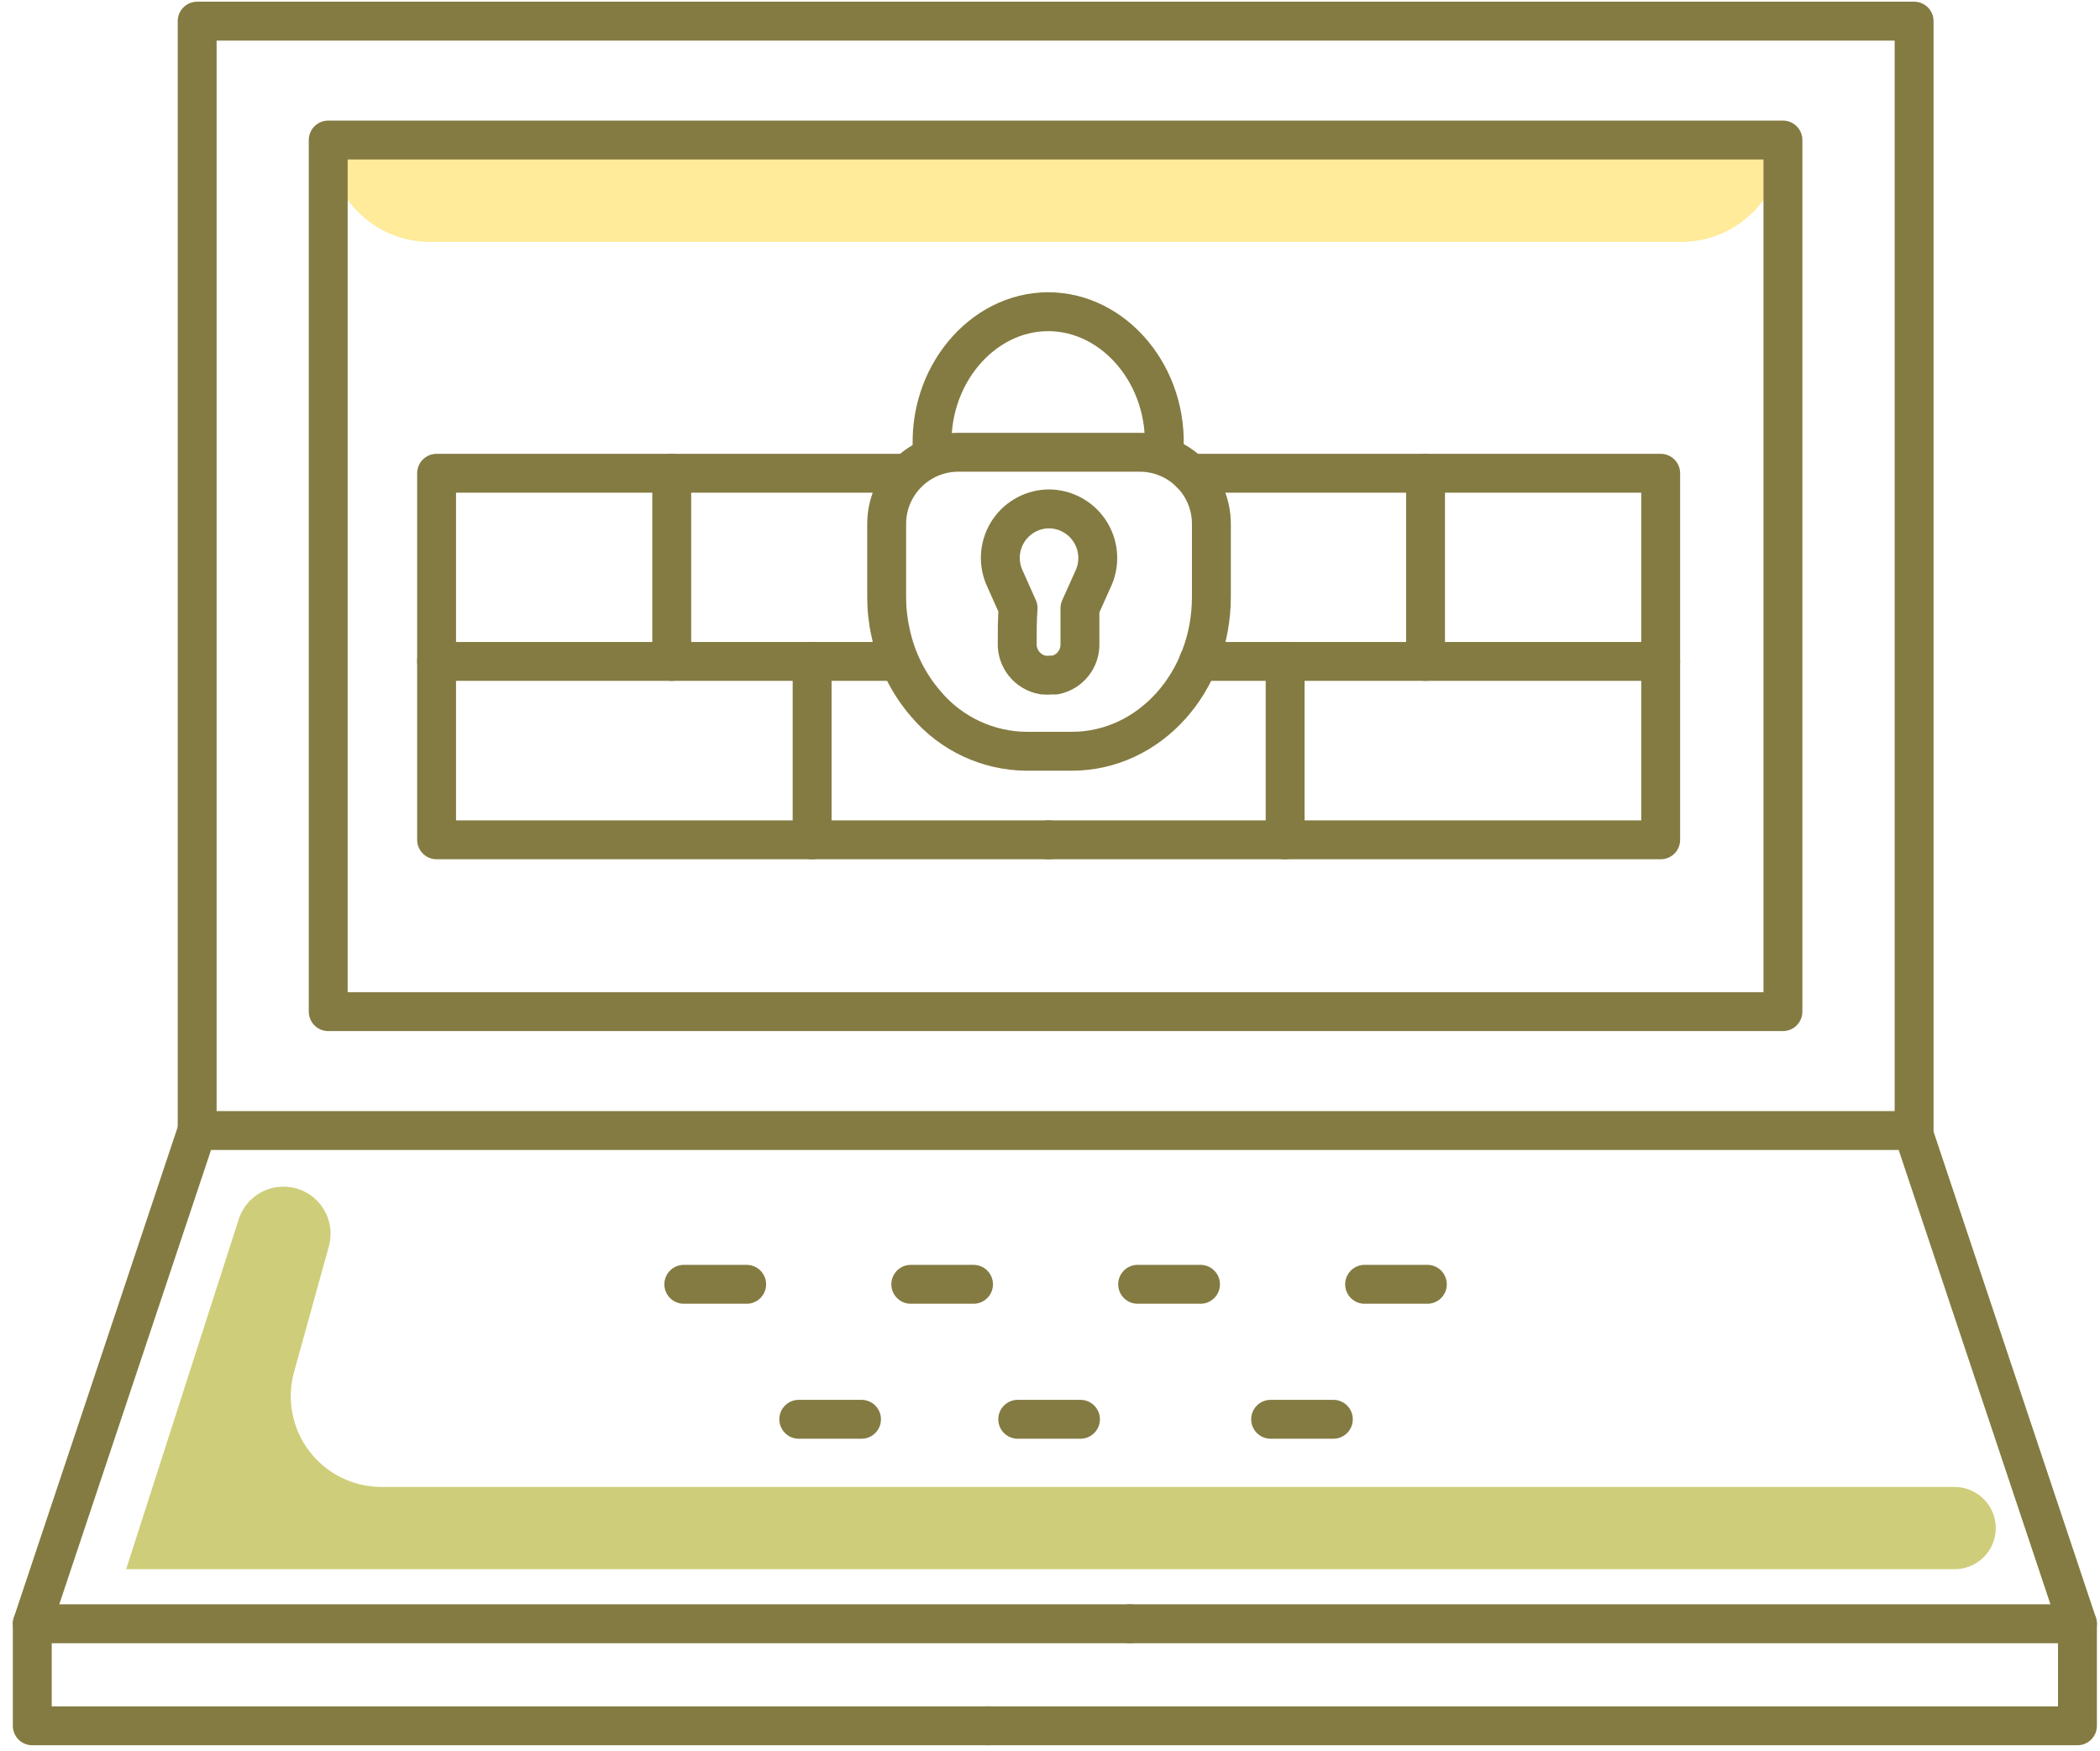
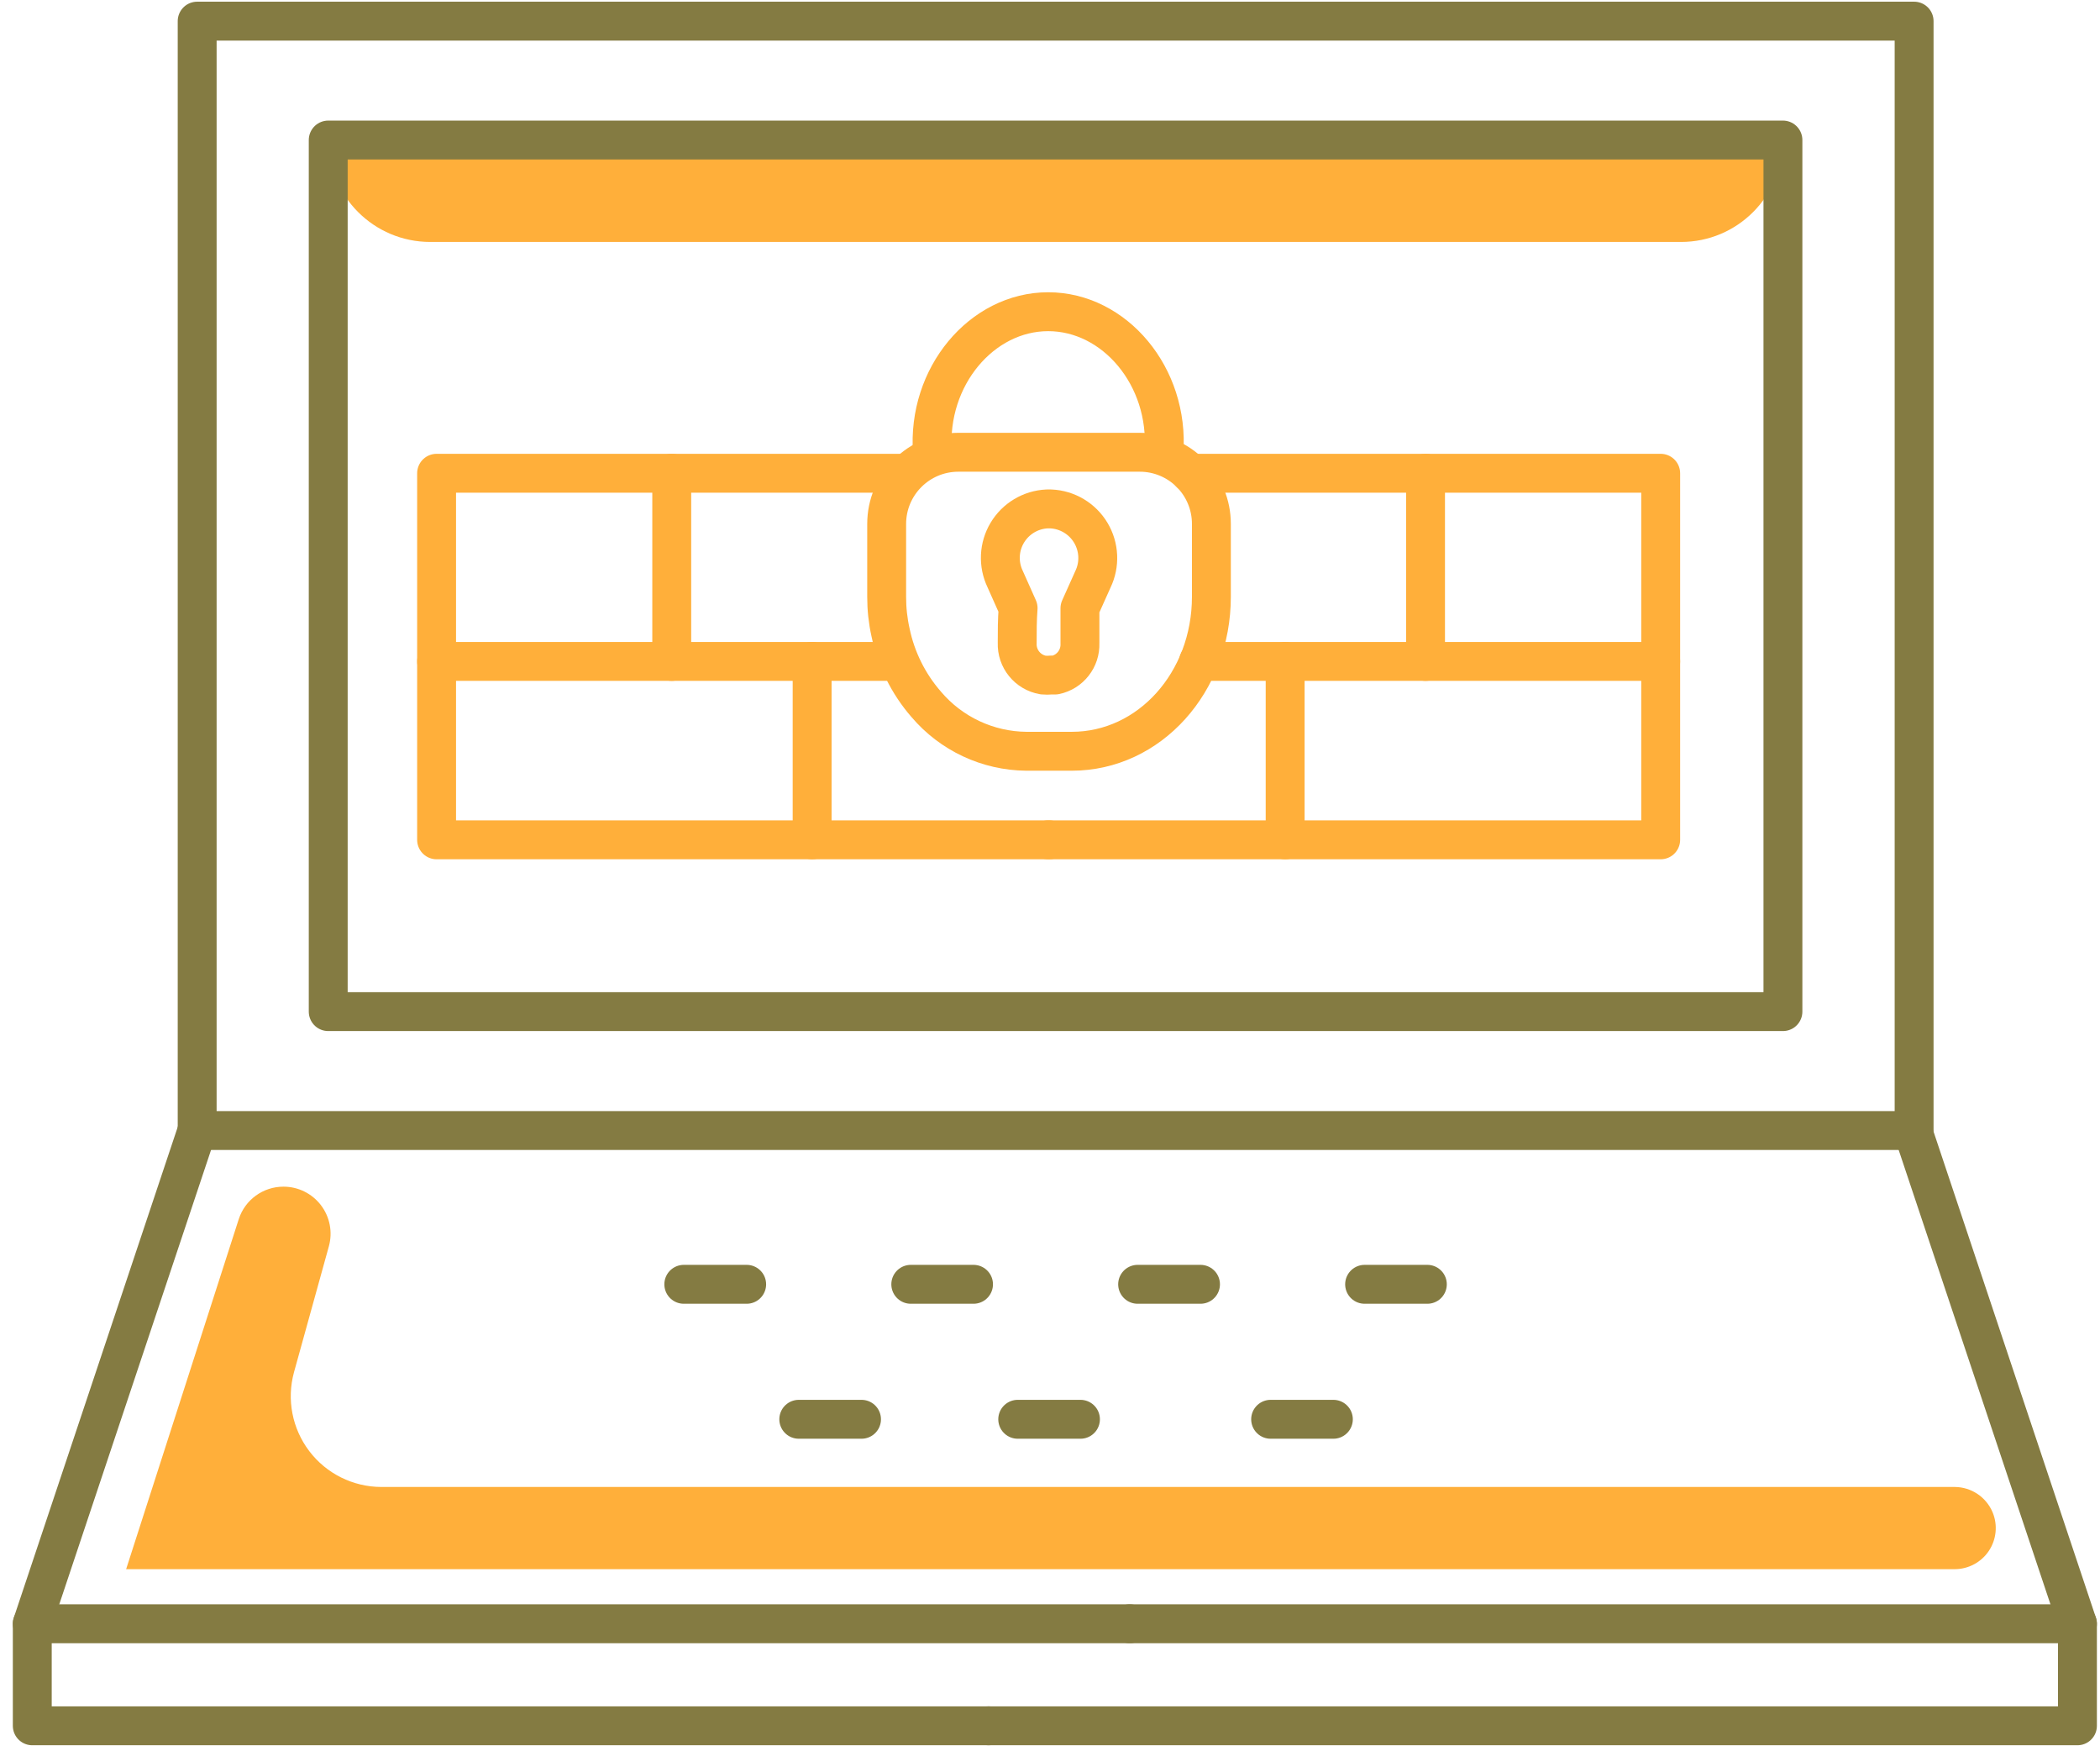
<svg xmlns="http://www.w3.org/2000/svg" width="162px" height="135px" viewBox="0 0 162 135" version="1.1">
  <g id="Page-1" stroke="none" stroke-width="1" fill="none" fill-rule="evenodd">
    <g id="_Group_321" transform="translate(2, 1)">
-       <path d="M31.19,17.66 L127.68,17.66 C132.021,17.66 135.54,14.141 135.54,9.8 L23.32,9.8 C23.326,14.143 26.847,17.66 31.19,17.66 Z" id="_Path_1349" fill="#FFEB99" />
+       <path d="M31.19,17.66 L127.68,17.66 C132.021,17.66 135.54,14.141 135.54,9.8 L23.32,9.8 C23.326,14.143 26.847,17.66 31.19,17.66 Z" id="_Path_1349" fill="#ffaf3a" />
      <g id="_Group_322" stroke="#847B42" stroke-linecap="round" stroke-linejoin="round" stroke-width="3">
        <g id="_Group_323">
          <g id="_Group_324" transform="translate(13, 0)">
            <polygon id="_Path_1350" points="132.66 71.5 132.66 0.63 0.21 0.63 0.21 86.19 58.19 86.19 132.66 86.19" />
            <polygon id="_Path_1351" points="122.54 77.02 61.47 77.02 10.32 77.02 10.32 9.8 122.54 9.8 122.54 70.03" />
          </g>
          <polyline id="_Path_1352" points="13.2 86.19 0.49 124.23 0.49 132.1 74.26 132.1" />
          <path d="M0.49,124.23 L85.15,124.23" id="_Path_1353" />
          <polyline id="_Path_1354" points="145.55 86.19 158.26 124.23 158.26 132.1 74.26 132.1" />
          <path d="M158.26,124.23 L85.15,124.23" id="_Path_1355" />
        </g>
        <g id="_Group_325" transform="translate(50, 97)">
          <path d="M0.75,1.05 L5.6,1.05" id="_Path_1356" />
          <path d="M18.26,1.05 L23.1,1.05" id="_Path_1357" />
          <path d="M35.76,1.05 L40.61,1.05" id="_Path_1358" />
          <path d="M53.27,1.05 L58.11,1.05" id="_Path_1359" />
          <path d="M9.62,11.46 L14.46,11.46" id="_Path_1360" />
          <path d="M26.51,11.46 L31.35,11.46" id="_Path_1361" />
          <path d="M46.02,11.46 L50.86,11.46" id="_Path_1362" />
        </g>
      </g>
-       <g id="_Group_326" transform="translate(31, 23)" stroke="#847B42" stroke-linecap="round" stroke-linejoin="round" stroke-width="3">
+       <g id="_Group_326" transform="translate(31, 23)" stroke="#ffaf3a" stroke-linecap="round" stroke-linejoin="round" stroke-width="3">
        <g id="_Group_327" transform="translate(35, 0)">
          <g id="_Group_328" transform="translate(0, 10)">
            <path d="M5.93,0.88 C2.876,0.88 0.4,3.356 0.4,6.41 L0.4,12.03 C0.398,12.955 0.498,13.877 0.7,14.78 C1.127,16.832 2.074,18.739 3.45,20.32 C5.378,22.593 8.2,23.915 11.18,23.94 L14.68,23.94 C20.68,23.94 25.45,18.61 25.45,12.03 L25.45,6.41 C25.453,4.943 24.871,3.534 23.833,2.497 C22.796,1.459 21.387,0.877 19.92,0.88 L5.93,0.88 Z" id="_Path_1363" />
          </g>
          <path d="M3.93,10.88 C3.51,5.05 7.73,0.04 12.86,0.04 C17.99,0.04 22.21,5.04 21.79,10.88" id="_Path_1364" />
        </g>
        <path d="M51.31,20.68 L50.31,22.91 L50.31,25.62 C50.354,26.79 49.547,27.822 48.4,28.06 L48.11,28.06 C47.897,28.08 47.683,28.08 47.47,28.06 C46.278,27.855 45.422,26.799 45.47,25.59 C45.47,24.69 45.47,23.8 45.54,22.9 L44.54,20.66 C43.992,19.517 44.053,18.176 44.703,17.088 C45.353,16 46.504,15.31 47.77,15.25 L48.06,15.25 C49.333,15.305 50.493,15.997 51.147,17.09 C51.801,18.183 51.863,19.532 51.31,20.68 Z" id="_Path_1365" />
        <polyline id="_Path_1366" points="58.83 12.5 95.11 12.5 95.11 27.01 59.46 27.01" />
        <path d="M76.97,12.5 L76.97,27.01" id="_Path_1367" />
        <path d="M66.14,40.77 L66.14,27.01" id="_Path_1368" />
        <polyline id="_Path_1369" points="95.11 27.01 95.11 40.77 47.86 40.77" />
        <polyline id="_Path_1370" points="36.96 12.5 0.68 12.5 0.68 27.01 36.33 27.01" />
        <path d="M18.82,12.5 L18.82,27.01" id="_Path_1371" />
        <path d="M29.65,40.77 L29.65,27.01" id="_Path_1372" />
        <polyline id="_Path_1373" points="0.68 27.01 0.68 40.77 47.93 40.77" />
      </g>
-       <path d="M16.42,93.02 L7.73,120.02 L148.79,120.02 C149.852,120.019 150.843,119.487 151.43,118.603 C152.017,117.718 152.122,116.598 151.71,115.62 C151.211,114.449 150.063,113.686 148.79,113.68 L27.41,113.68 C25.231,113.673 23.178,112.652 21.859,110.917 C20.54,109.182 20.104,106.932 20.68,104.83 L23.37,95.12 C23.673,94.027 23.448,92.855 22.761,91.952 C22.074,91.049 21.004,90.519 19.87,90.52 C18.299,90.517 16.906,91.526 16.42,93.02 Z" id="_Path_1374" fill="#CECE7A" />
+       <path d="M16.42,93.02 L7.73,120.02 L148.79,120.02 C149.852,120.019 150.843,119.487 151.43,118.603 C152.017,117.718 152.122,116.598 151.71,115.62 C151.211,114.449 150.063,113.686 148.79,113.68 L27.41,113.68 C25.231,113.673 23.178,112.652 21.859,110.917 C20.54,109.182 20.104,106.932 20.68,104.83 L23.37,95.12 C23.673,94.027 23.448,92.855 22.761,91.952 C22.074,91.049 21.004,90.519 19.87,90.52 C18.299,90.517 16.906,91.526 16.42,93.02 Z" id="_Path_1374" fill="#ffaf3a" />
    </g>
  </g>
</svg>
